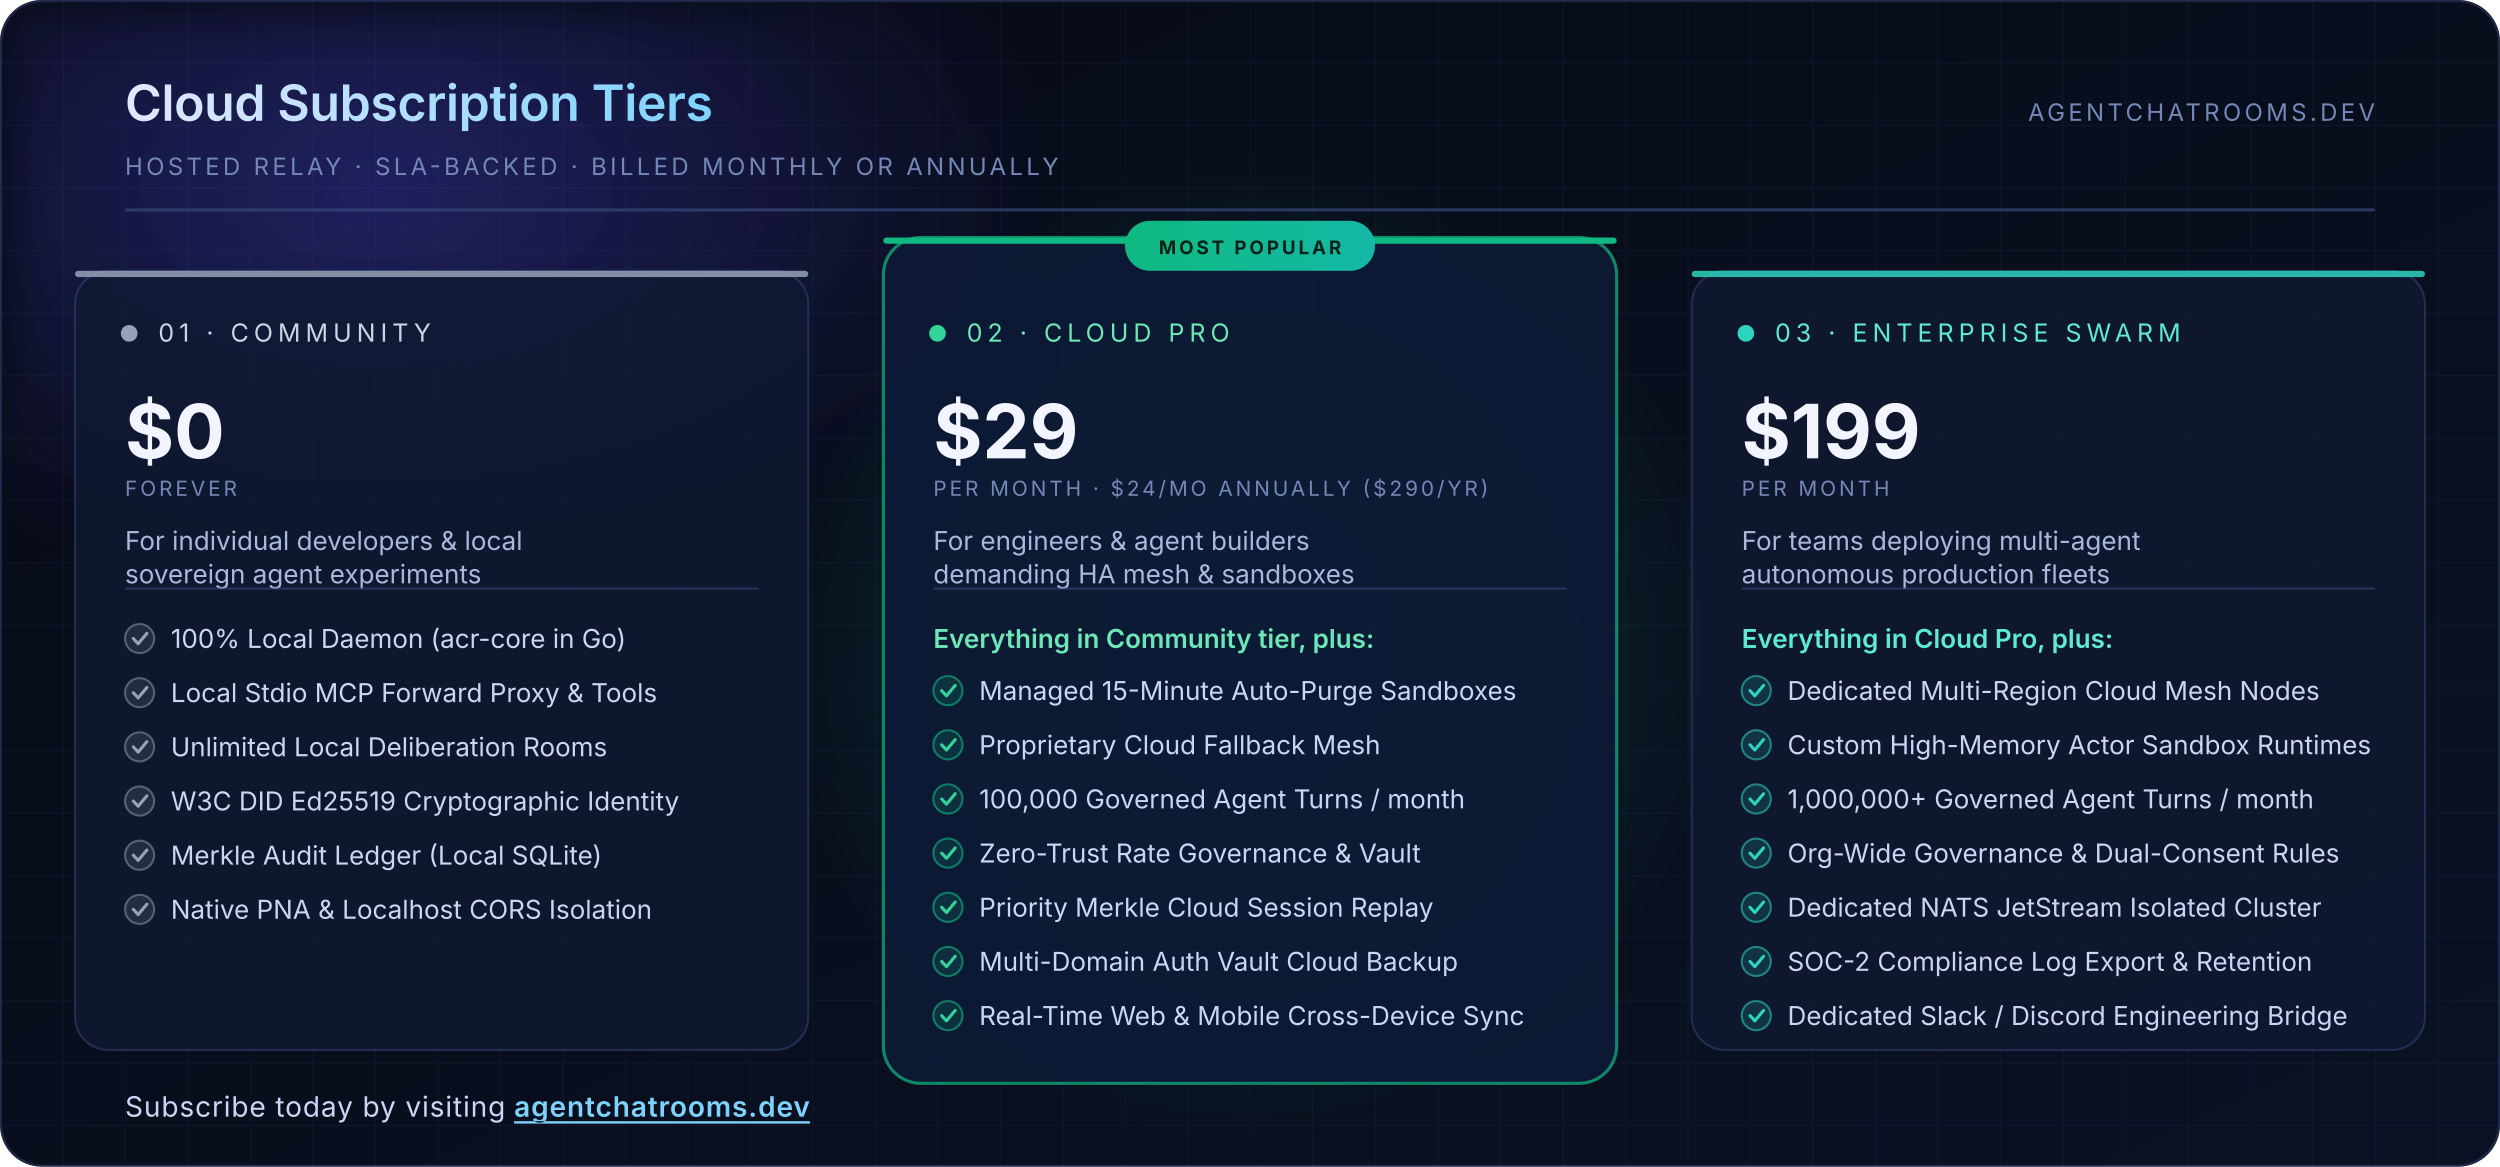
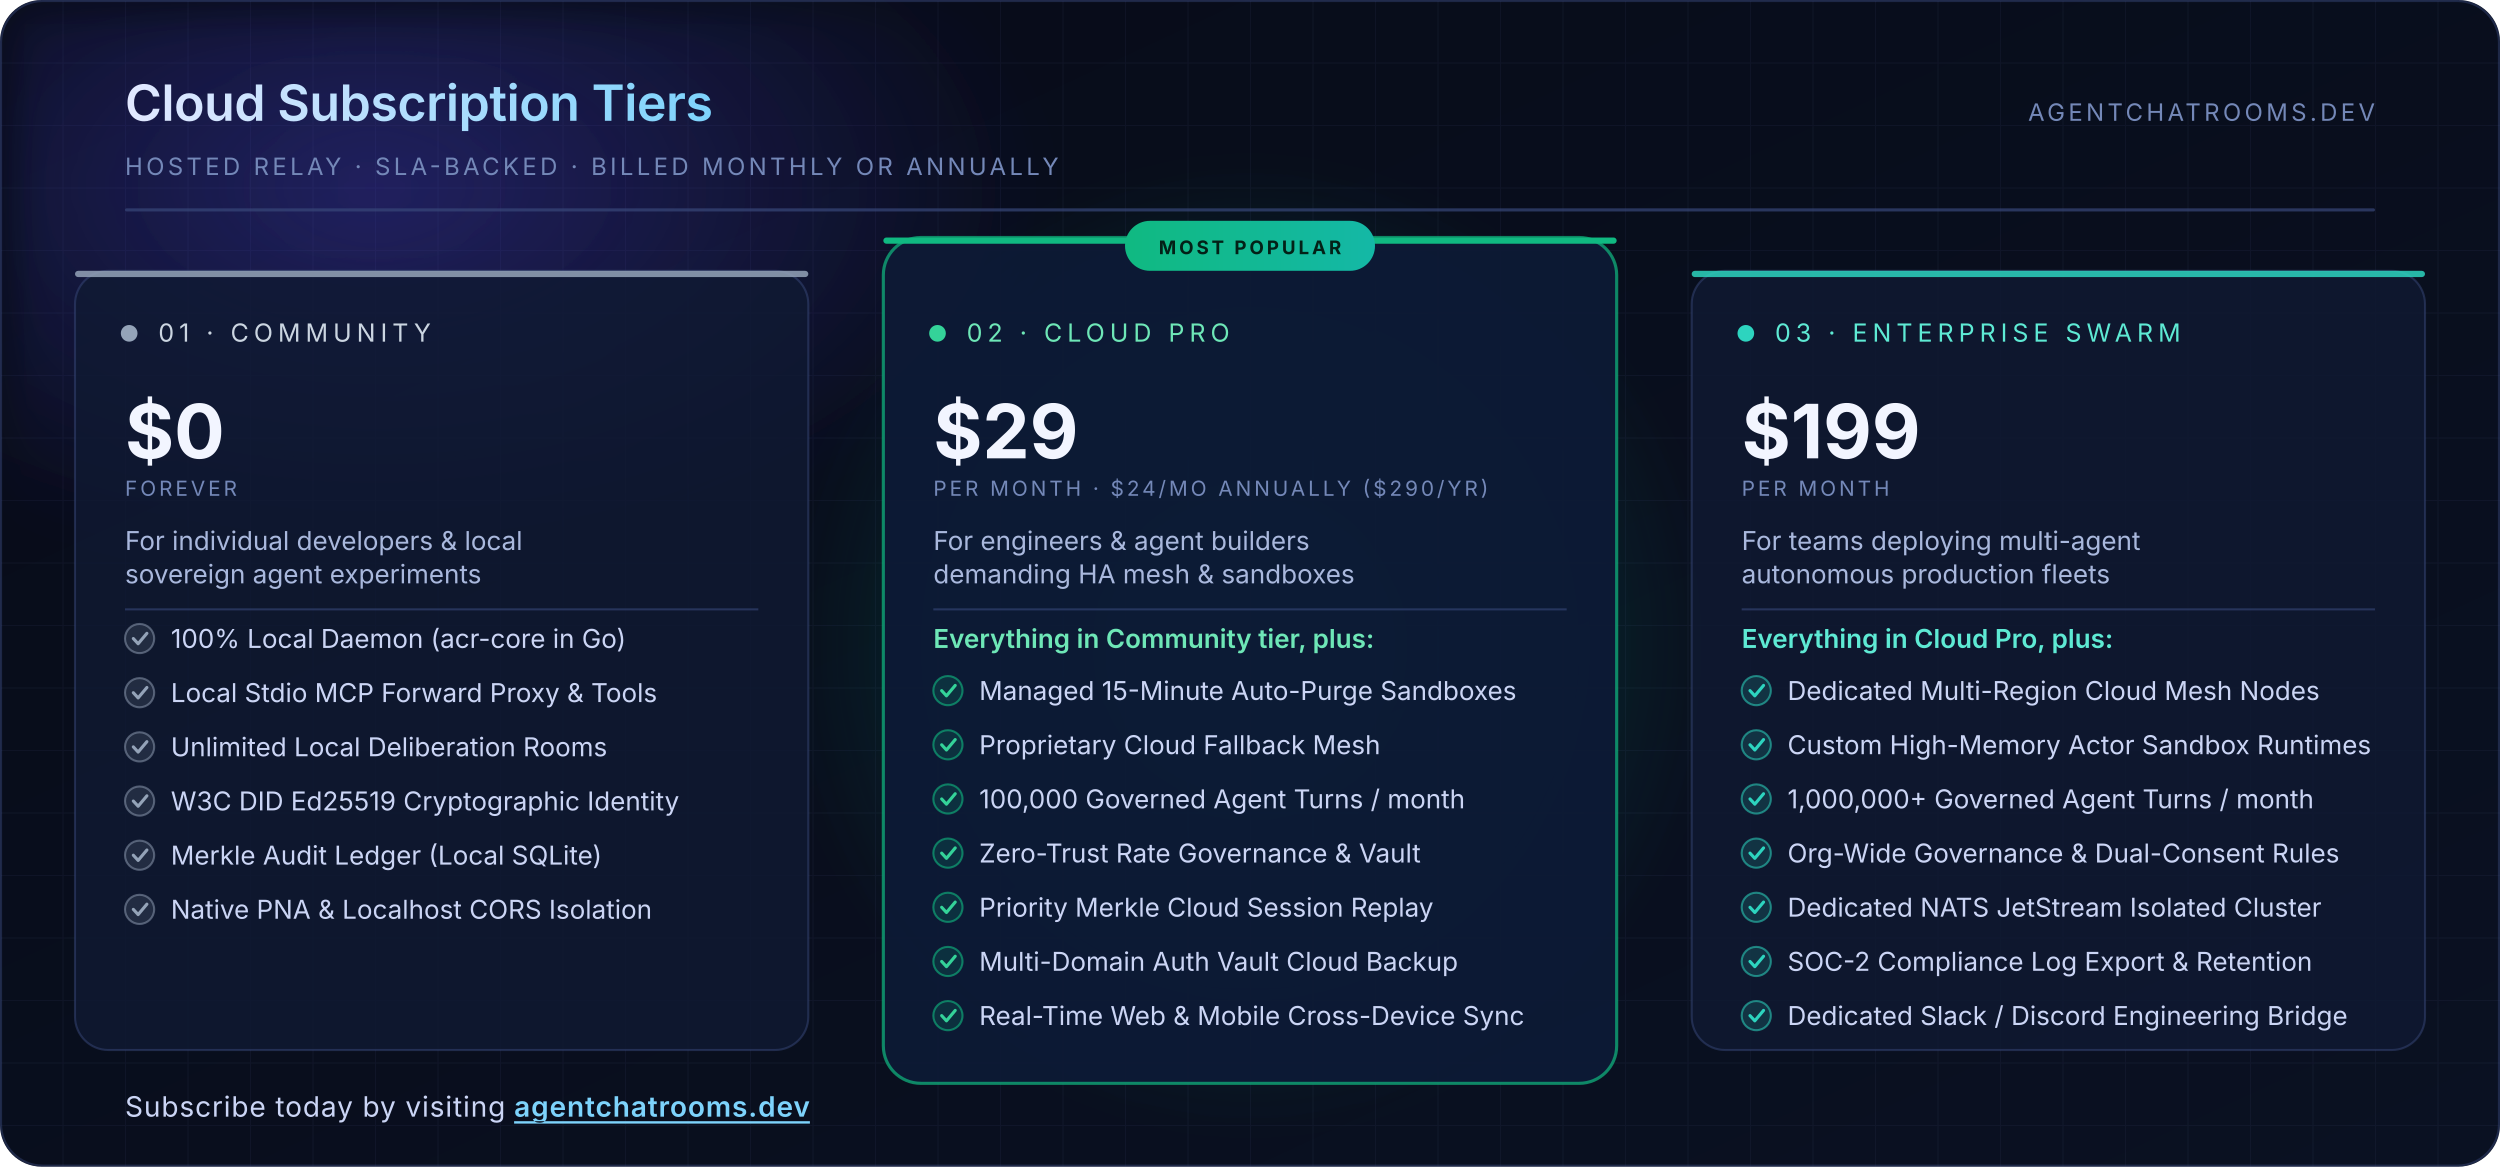
<svg xmlns="http://www.w3.org/2000/svg" xmlns:xlink="http://www.w3.org/1999/xlink" width="1200" height="560" viewBox="0 0 1200 560" role="img" aria-label="ACR Cloud subscription tiers — Community, Cloud Pro and Enterprise Swarm plans for hosted presence, messaging and multi-agent consensus">
  <defs>
    <linearGradient id="prc-bg" x1="0" y1="0" x2="1" y2="1">
      <stop offset="0%" stop-color="#070b18" />
      <stop offset="100%" stop-color="#0a1122" />
    </linearGradient>
    <linearGradient id="prc-heading" x1="0" y1="0" x2="1" y2="0">
      <stop offset="0%" stop-color="#e2e8ff" />
      <stop offset="100%" stop-color="#7dd3fc" />
    </linearGradient>
    <pattern id="prc-grid" width="30" height="30" patternUnits="userSpaceOnUse">
      <path d="M30 0H0V30" fill="none" stroke="#8ea0ff" stroke-opacity="0.05" stroke-width="1" />
    </pattern>
    <clipPath id="prc-clip">
      <rect width="1200" height="560" rx="20" />
    </clipPath>
    <radialGradient id="prc-aurora" cx="50%" cy="50%" r="50%">
      <stop offset="0%" stop-color="#4f46e5" stop-opacity="0.35" />
      <stop offset="100%" stop-color="#4f46e5" stop-opacity="0" />
    </radialGradient>
    <radialGradient id="prc-pro-glow" cx="50%" cy="50%" r="50%">
      <stop offset="0%" stop-color="#10b981" stop-opacity="0.35" />
      <stop offset="100%" stop-color="#10b981" stop-opacity="0" />
    </radialGradient>
    <linearGradient id="prc-ribbon" x1="0" y1="0" x2="1" y2="0">
      <stop offset="0%" stop-color="#10b981" />
      <stop offset="100%" stop-color="#14b8a6" />
    </linearGradient>
    <filter id="prc-soft" x="-60%" y="-60%" width="220%" height="220%">
      <feGaussianBlur stdDeviation="14" />
    </filter>
    <style>
      .prc-fs { font-family: 'Segoe UI', Inter, 'Helvetica Neue', Arial, sans-serif; }
      .card { fill: #101a33; fill-opacity: .8; stroke: #38487a; stroke-opacity: .5; }
      .tier-label { font-size: 12px; letter-spacing: 2.4px; }
      .price { font-size: 36px; font-weight: 700; fill: #f2f5ff; }
      .price-suffix { font-size: 10px; fill: #7488b8; letter-spacing: 1.4px; }
      .tier-desc { font-size: 12.5px; fill: #a9b8dd; }
      .feature { font-size: 12.5px; fill: #cbd5f5; }
      .feature-lead { font-size: 12.5px; font-weight: 600; }
      .muted { font-size: 11.5px; fill: #7488b8; letter-spacing: 1.6px; }
      .cta-line { font-size: 13.5px; fill: #cbd5f5; letter-spacing: .4px; }
      .cta-link { font-size: 13.5px; font-weight: 600; fill: #7dd3fc; letter-spacing: .4px; text-decoration: underline; }

      @keyframes prc-in { from { opacity: 0; transform: translateY(16px); } to { opacity: 1; transform: translateY(0); } }
      @keyframes prc-rule { from { transform: scaleX(0); } to { transform: scaleX(1); } }
      @keyframes prc-pulse { 0%,100% { opacity: .35; } 50% { opacity: .95; } }
      @keyframes prc-breathe { 0%,100% { transform: scale(1); opacity: .55; } 50% { transform: scale(1.06); opacity: .9; } }
      @keyframes prc-drift { 0%,100% { transform: translate(0,0); } 50% { transform: translate(30px,18px); } }

      .card-in { animation: prc-in .75s cubic-bezier(.2,.8,.25,1) both; }
      .rule { transform-origin: 60px 0; animation: prc-rule 1.2s cubic-bezier(.2,.8,.25,1) .2s both; }
      .pulse { animation: prc-pulse 2.6s ease-in-out infinite; }
      .pro-glow { transform-origin: 600px 310px; animation: prc-breathe 5s ease-in-out infinite; }
      .aurora { animation: prc-drift 20s ease-in-out infinite; }

      @media (prefers-reduced-motion: reduce) {
        .card-in, .rule, .pulse, .pro-glow, .aurora { animation: none; }
      }
    </style>
  </defs>
  <g clip-path="url(#prc-clip)" class="prc-fs">
    <rect width="1200" height="560" fill="url(#prc-bg)" />
    <rect width="1200" height="560" fill="url(#prc-grid)" />
    <g filter="url(#prc-soft)">
      <ellipse class="aurora" cx="180" cy="90" rx="320" ry="180" fill="url(#prc-aurora)" />
    </g>
    <ellipse class="pro-glow" cx="600" cy="310" rx="220" ry="230" fill="url(#prc-pro-glow)" filter="url(#prc-soft)" />
    <text x="60" y="58" fill="url(#prc-heading)" font-size="24" font-weight="600" letter-spacing="-0.2">Cloud Subscription Tiers</text>
    <text x="60" y="84" class="muted">HOSTED RELAY · SLA-BACKED · BILLED MONTHLY OR ANNUALLY</text>
    <text x="1140" y="58" class="muted" text-anchor="end">AGENTCHATROOMS.DEV</text>
    <g class="rule">
      <rect x="60" y="100" width="1080" height="1.5" rx="0.75" fill="#38487a" fill-opacity="0.7" />
    </g>
    <g class="card-in" style="animation-delay:0.00s">
      <rect x="36" y="130" width="352" height="374" rx="16" class="card" />
      <rect x="36" y="130" width="352" height="3" rx="1.5" fill="#94a3b8" fill-opacity="0.85" />
      <circle class="pulse" cx="62" cy="160" r="4" fill="#94a3b8" />
      <text x="76" y="164" class="tier-label" fill="#cbd5e1">01 · COMMUNITY</text>
      <text x="60" y="220" class="price">$0</text>
      <text x="60" y="238" class="price-suffix">FOREVER</text>
      <text x="60" y="264" class="tier-desc">For individual developers &amp; local</text>
      <text x="60" y="280" class="tier-desc">sovereign agent experiments</text>
-       <rect x="60" y="282" width="304" height="1" fill="#38487a" fill-opacity="0.6" />
+       <rect x="60" y="292" width="304" height="1" fill="#38487a" fill-opacity="0.6" />
      <g class="feature">
        <circle cx="67" cy="306.5" r="7" fill="#94a3b8" fill-opacity="0.15" stroke="#94a3b8" stroke-opacity="0.5" />
        <path d="M64 306.5 L66.3 309 L70.5 304" fill="none" stroke="#94a3b8" stroke-width="1.5" stroke-linecap="round" stroke-linejoin="round" />
        <text x="82" y="311">100% Local Daemon (acr-core in Go)</text>
        <circle cx="67" cy="332.5" r="7" fill="#94a3b8" fill-opacity="0.15" stroke="#94a3b8" stroke-opacity="0.5" />
        <path d="M64 332.5 L66.3 335 L70.5 330" fill="none" stroke="#94a3b8" stroke-width="1.5" stroke-linecap="round" stroke-linejoin="round" />
        <text x="82" y="337">Local Stdio MCP Forward Proxy &amp; Tools</text>
        <circle cx="67" cy="358.5" r="7" fill="#94a3b8" fill-opacity="0.15" stroke="#94a3b8" stroke-opacity="0.5" />
        <path d="M64 358.5 L66.3 361 L70.5 356" fill="none" stroke="#94a3b8" stroke-width="1.5" stroke-linecap="round" stroke-linejoin="round" />
        <text x="82" y="363">Unlimited Local Deliberation Rooms</text>
        <circle cx="67" cy="384.5" r="7" fill="#94a3b8" fill-opacity="0.15" stroke="#94a3b8" stroke-opacity="0.5" />
        <path d="M64 384.5 L66.3 387 L70.5 382" fill="none" stroke="#94a3b8" stroke-width="1.5" stroke-linecap="round" stroke-linejoin="round" />
        <text x="82" y="389">W3C DID Ed25519 Cryptographic Identity</text>
        <circle cx="67" cy="410.5" r="7" fill="#94a3b8" fill-opacity="0.15" stroke="#94a3b8" stroke-opacity="0.5" />
        <path d="M64 410.5 L66.3 413 L70.5 408" fill="none" stroke="#94a3b8" stroke-width="1.5" stroke-linecap="round" stroke-linejoin="round" />
        <text x="82" y="415">Merkle Audit Ledger (Local SQLite)</text>
        <circle cx="67" cy="436.5" r="7" fill="#94a3b8" fill-opacity="0.15" stroke="#94a3b8" stroke-opacity="0.5" />
        <path d="M64 436.5 L66.3 439 L70.5 434" fill="none" stroke="#94a3b8" stroke-width="1.5" stroke-linecap="round" stroke-linejoin="round" />
        <text x="82" y="441">Native PNA &amp; Localhost CORS Isolation</text>
      </g>
    </g>
    <g class="card-in" style="animation-delay:0.08s">
      <rect x="424" y="114" width="352" height="406" rx="18" fill="#0d1a35" fill-opacity="0.95" stroke="#10b981" stroke-opacity="0.7" stroke-width="1.5" />
      <rect x="424" y="114" width="352" height="3" rx="1.5" fill="#10b981" />
      <rect x="540" y="106" width="120" height="24" rx="12" fill="url(#prc-ribbon)" />
      <text x="600" y="122" font-size="9" font-weight="700" letter-spacing="1.4" fill="#032117" text-anchor="middle">MOST POPULAR</text>
      <circle class="pulse" cx="450" cy="160" r="4" fill="#34d399" />
      <text x="464" y="164" class="tier-label" fill="#6ee7b7">02 · CLOUD PRO</text>
      <text x="448" y="220" class="price">$29</text>
      <text x="448" y="238" class="price-suffix">PER MONTH · $24/MO ANNUALLY ($290/YR)</text>
      <text x="448" y="264" class="tier-desc">For engineers &amp; agent builders</text>
      <text x="448" y="280" class="tier-desc">demanding HA mesh &amp; sandboxes</text>
-       <rect x="448" y="282" width="304" height="1" fill="#38487a" fill-opacity="0.6" />
+       <rect x="448" y="292" width="304" height="1" fill="#38487a" fill-opacity="0.6" />
      <g class="feature">
        <text x="448" y="311" class="feature-lead" fill="#6ee7b7">Everything in Community tier, plus:</text>
        <circle cx="455" cy="331.5" r="7" fill="#10b981" fill-opacity="0.15" stroke="#10b981" stroke-opacity="0.6" />
        <path d="M452 331.5 L454.3 334 L458.5 329" fill="none" stroke="#34d399" stroke-width="1.5" stroke-linecap="round" stroke-linejoin="round" />
        <text x="470" y="336">Managed 15-Minute Auto-Purge Sandboxes</text>
        <circle cx="455" cy="357.5" r="7" fill="#10b981" fill-opacity="0.15" stroke="#10b981" stroke-opacity="0.6" />
        <path d="M452 357.5 L454.3 360 L458.5 355" fill="none" stroke="#34d399" stroke-width="1.5" stroke-linecap="round" stroke-linejoin="round" />
        <text x="470" y="362">Proprietary Cloud Fallback Mesh</text>
        <circle cx="455" cy="383.5" r="7" fill="#10b981" fill-opacity="0.15" stroke="#10b981" stroke-opacity="0.6" />
        <path d="M452 383.5 L454.3 386 L458.5 381" fill="none" stroke="#34d399" stroke-width="1.5" stroke-linecap="round" stroke-linejoin="round" />
        <text x="470" y="388">100,000 Governed Agent Turns / month</text>
        <circle cx="455" cy="409.5" r="7" fill="#10b981" fill-opacity="0.15" stroke="#10b981" stroke-opacity="0.6" />
        <path d="M452 409.5 L454.3 412 L458.5 407" fill="none" stroke="#34d399" stroke-width="1.5" stroke-linecap="round" stroke-linejoin="round" />
        <text x="470" y="414">Zero-Trust Rate Governance &amp; Vault</text>
        <circle cx="455" cy="435.5" r="7" fill="#10b981" fill-opacity="0.15" stroke="#10b981" stroke-opacity="0.6" />
        <path d="M452 435.5 L454.3 438 L458.5 433" fill="none" stroke="#34d399" stroke-width="1.5" stroke-linecap="round" stroke-linejoin="round" />
        <text x="470" y="440">Priority Merkle Cloud Session Replay</text>
        <circle cx="455" cy="461.5" r="7" fill="#10b981" fill-opacity="0.15" stroke="#10b981" stroke-opacity="0.6" />
        <path d="M452 461.5 L454.3 464 L458.5 459" fill="none" stroke="#34d399" stroke-width="1.5" stroke-linecap="round" stroke-linejoin="round" />
        <text x="470" y="466">Multi-Domain Auth Vault Cloud Backup</text>
        <circle cx="455" cy="487.5" r="7" fill="#10b981" fill-opacity="0.15" stroke="#10b981" stroke-opacity="0.6" />
        <path d="M452 487.5 L454.3 490 L458.5 485" fill="none" stroke="#34d399" stroke-width="1.5" stroke-linecap="round" stroke-linejoin="round" />
        <text x="470" y="492">Real-Time Web &amp; Mobile Cross-Device Sync</text>
      </g>
    </g>
    <g class="card-in" style="animation-delay:0.16s">
      <rect x="812" y="130" width="352" height="374" rx="16" class="card" />
      <rect x="812" y="130" width="352" height="3" rx="1.5" fill="#2dd4bf" fill-opacity="0.85" />
      <circle class="pulse" cx="838" cy="160" r="4" fill="#2dd4bf" />
      <text x="852" y="164" class="tier-label" fill="#5eead4">03 · ENTERPRISE SWARM</text>
      <text x="836" y="220" class="price">$199</text>
      <text x="836" y="238" class="price-suffix">PER MONTH</text>
      <text x="836" y="264" class="tier-desc">For teams deploying multi-agent</text>
      <text x="836" y="280" class="tier-desc">autonomous production fleets</text>
-       <rect x="836" y="282" width="304" height="1" fill="#38487a" fill-opacity="0.6" />
+       <rect x="836" y="292" width="304" height="1" fill="#38487a" fill-opacity="0.6" />
      <g class="feature">
        <text x="836" y="311" class="feature-lead" fill="#5eead4">Everything in Cloud Pro, plus:</text>
        <circle cx="843" cy="331.5" r="7" fill="#2dd4bf" fill-opacity="0.15" stroke="#2dd4bf" stroke-opacity="0.55" />
        <path d="M840 331.5 L842.3 334 L846.5 329" fill="none" stroke="#2dd4bf" stroke-width="1.5" stroke-linecap="round" stroke-linejoin="round" />
        <text x="858" y="336">Dedicated Multi-Region Cloud Mesh Nodes</text>
        <circle cx="843" cy="357.5" r="7" fill="#2dd4bf" fill-opacity="0.15" stroke="#2dd4bf" stroke-opacity="0.55" />
        <path d="M840 357.5 L842.3 360 L846.5 355" fill="none" stroke="#2dd4bf" stroke-width="1.5" stroke-linecap="round" stroke-linejoin="round" />
        <text x="858" y="362">Custom High-Memory Actor Sandbox Runtimes</text>
        <circle cx="843" cy="383.5" r="7" fill="#2dd4bf" fill-opacity="0.15" stroke="#2dd4bf" stroke-opacity="0.55" />
        <path d="M840 383.5 L842.3 386 L846.5 381" fill="none" stroke="#2dd4bf" stroke-width="1.5" stroke-linecap="round" stroke-linejoin="round" />
        <text x="858" y="388">1,000,000+ Governed Agent Turns / month</text>
        <circle cx="843" cy="409.5" r="7" fill="#2dd4bf" fill-opacity="0.15" stroke="#2dd4bf" stroke-opacity="0.55" />
        <path d="M840 409.5 L842.3 412 L846.5 407" fill="none" stroke="#2dd4bf" stroke-width="1.5" stroke-linecap="round" stroke-linejoin="round" />
        <text x="858" y="414">Org-Wide Governance &amp; Dual-Consent Rules</text>
        <circle cx="843" cy="435.5" r="7" fill="#2dd4bf" fill-opacity="0.15" stroke="#2dd4bf" stroke-opacity="0.55" />
        <path d="M840 435.5 L842.3 438 L846.5 433" fill="none" stroke="#2dd4bf" stroke-width="1.5" stroke-linecap="round" stroke-linejoin="round" />
        <text x="858" y="440">Dedicated NATS JetStream Isolated Cluster</text>
        <circle cx="843" cy="461.5" r="7" fill="#2dd4bf" fill-opacity="0.15" stroke="#2dd4bf" stroke-opacity="0.55" />
        <path d="M840 461.5 L842.3 464 L846.5 459" fill="none" stroke="#2dd4bf" stroke-width="1.5" stroke-linecap="round" stroke-linejoin="round" />
        <text x="858" y="466">SOC-2 Compliance Log Export &amp; Retention</text>
        <circle cx="843" cy="487.5" r="7" fill="#2dd4bf" fill-opacity="0.15" stroke="#2dd4bf" stroke-opacity="0.55" />
        <path d="M840 487.5 L842.3 490 L846.5 485" fill="none" stroke="#2dd4bf" stroke-width="1.5" stroke-linecap="round" stroke-linejoin="round" />
        <text x="858" y="492">Dedicated Slack / Discord Engineering Bridge</text>
      </g>
    </g>
    <text x="60" y="536" class="cta-line">Subscribe today by visiting <a xlink:href="https://agentchatrooms.dev" href="https://agentchatrooms.dev" target="_blank">
        <tspan class="cta-link">agentchatrooms.dev</tspan>
      </a>
    </text>
    <rect x="0.5" y="0.5" width="1199" height="559" rx="20" fill="none" stroke="#38487a" stroke-opacity="0.45" />
  </g>
</svg>
